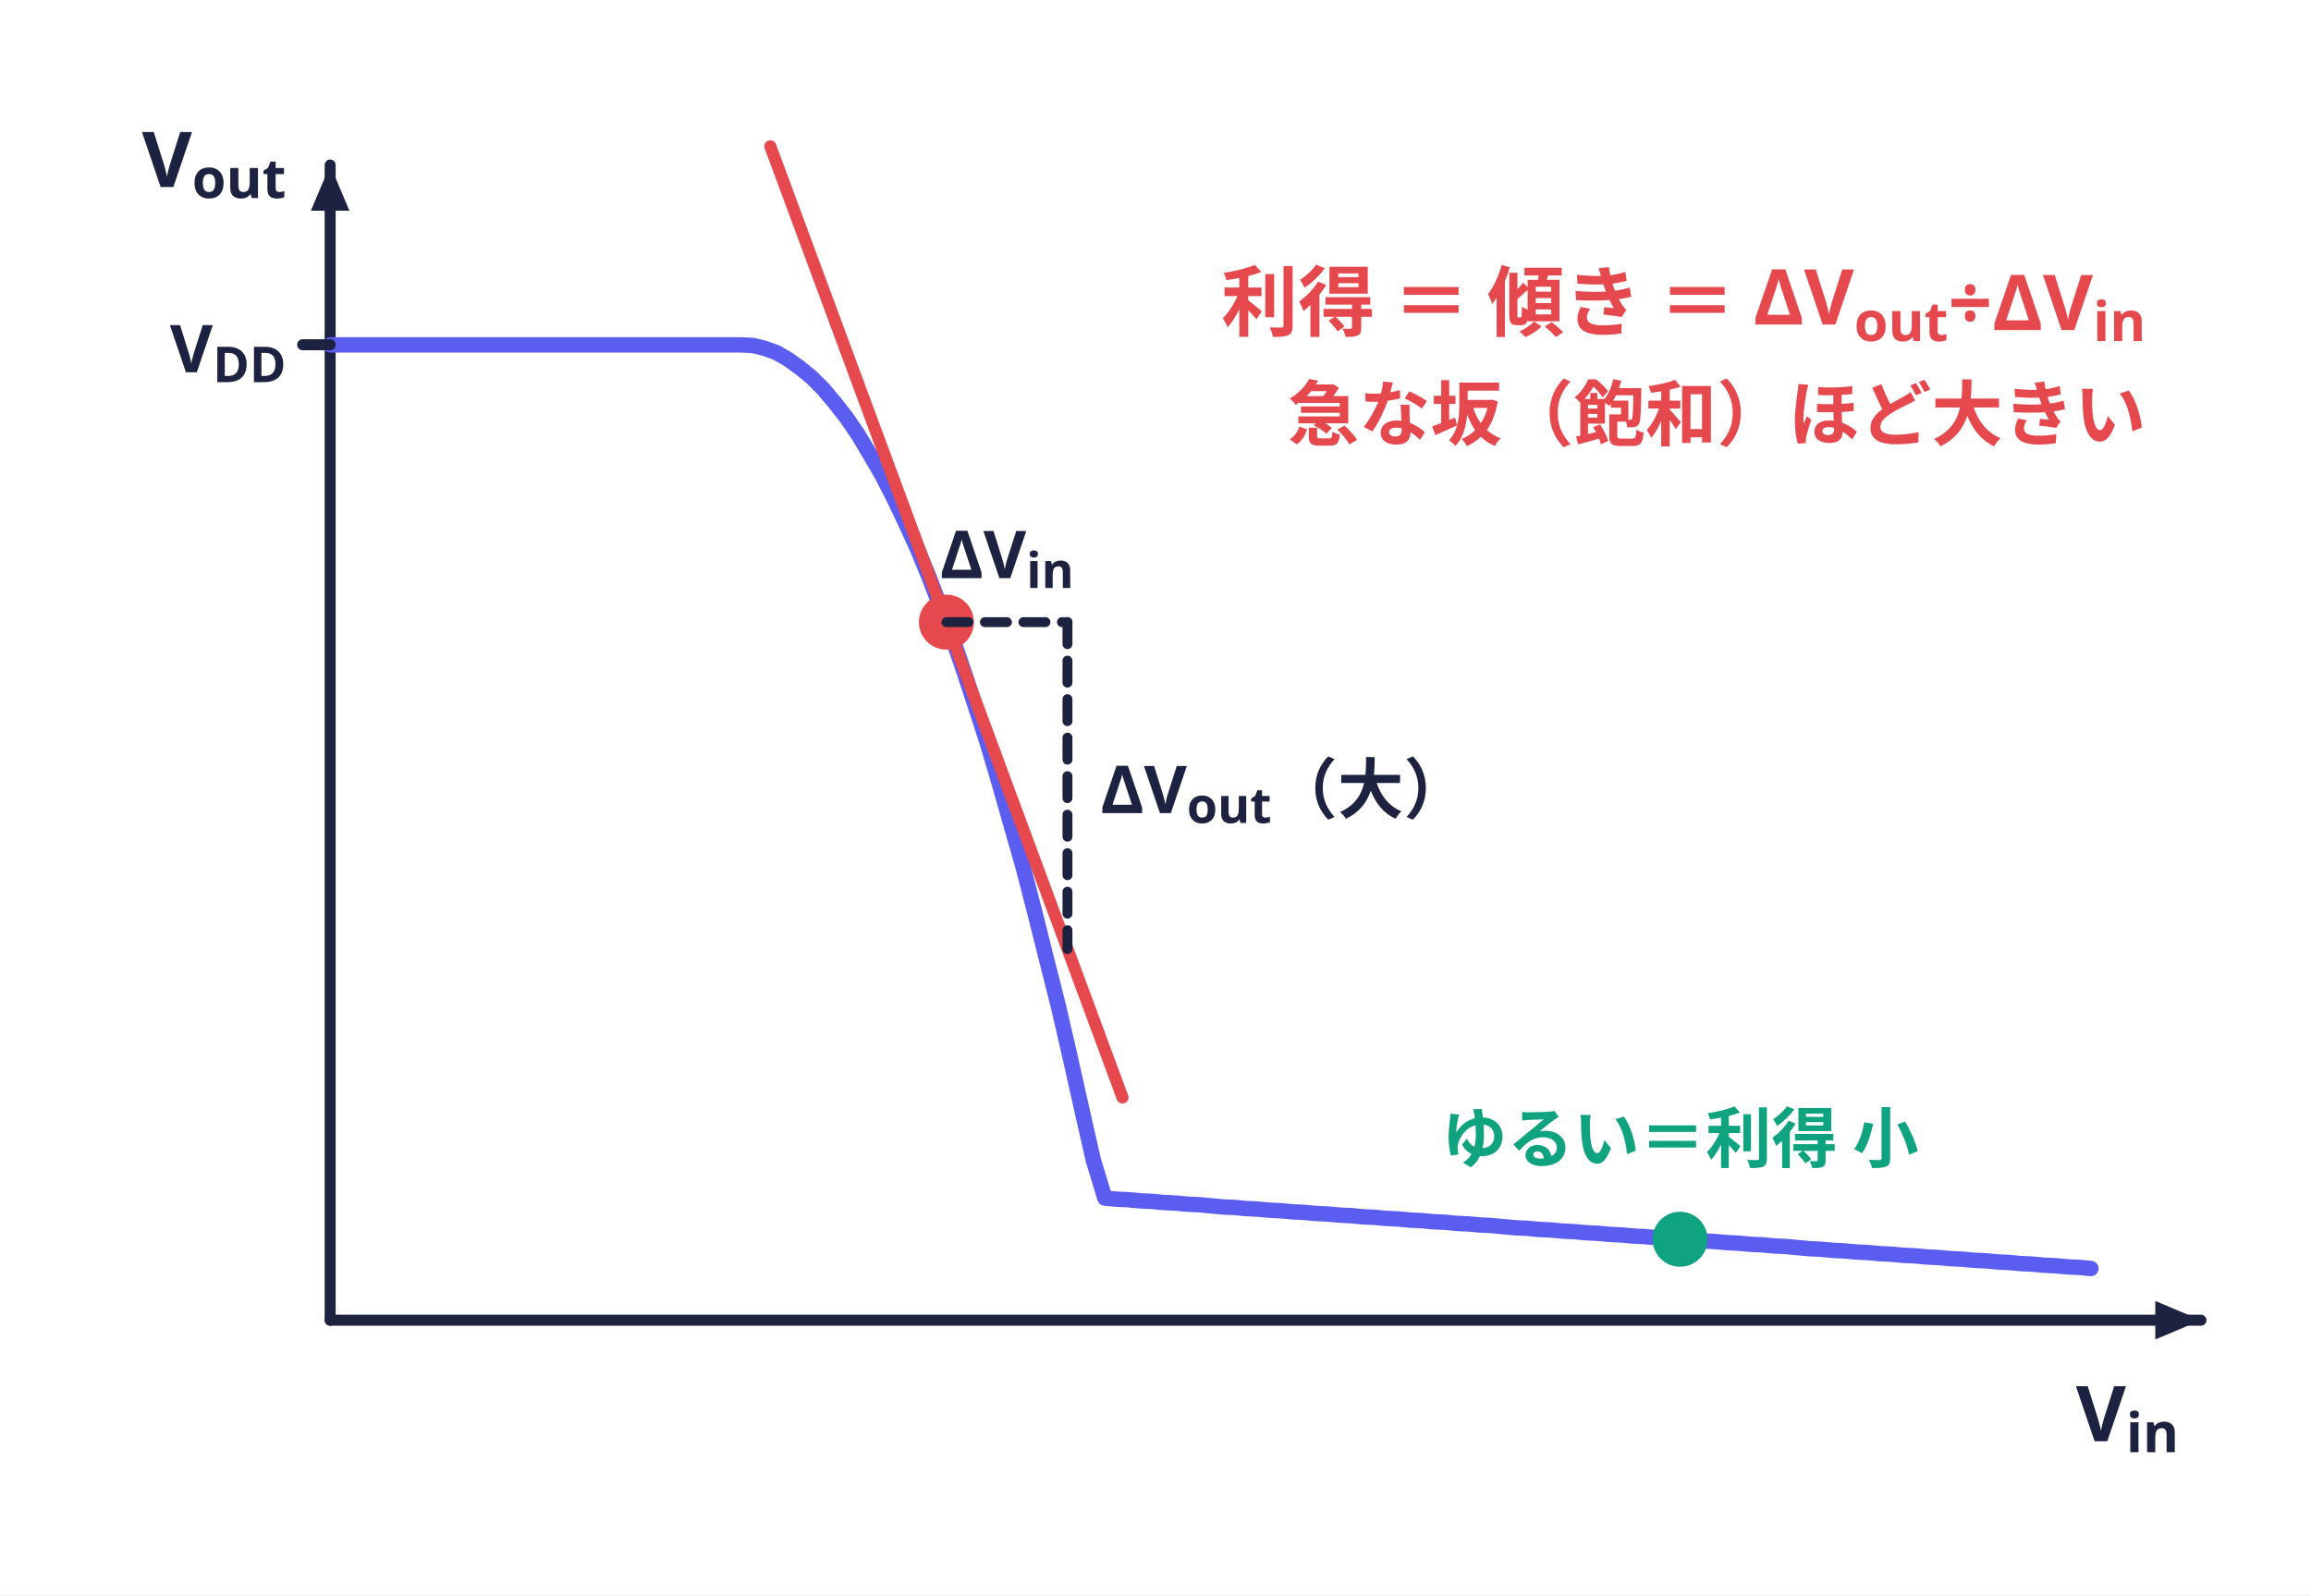
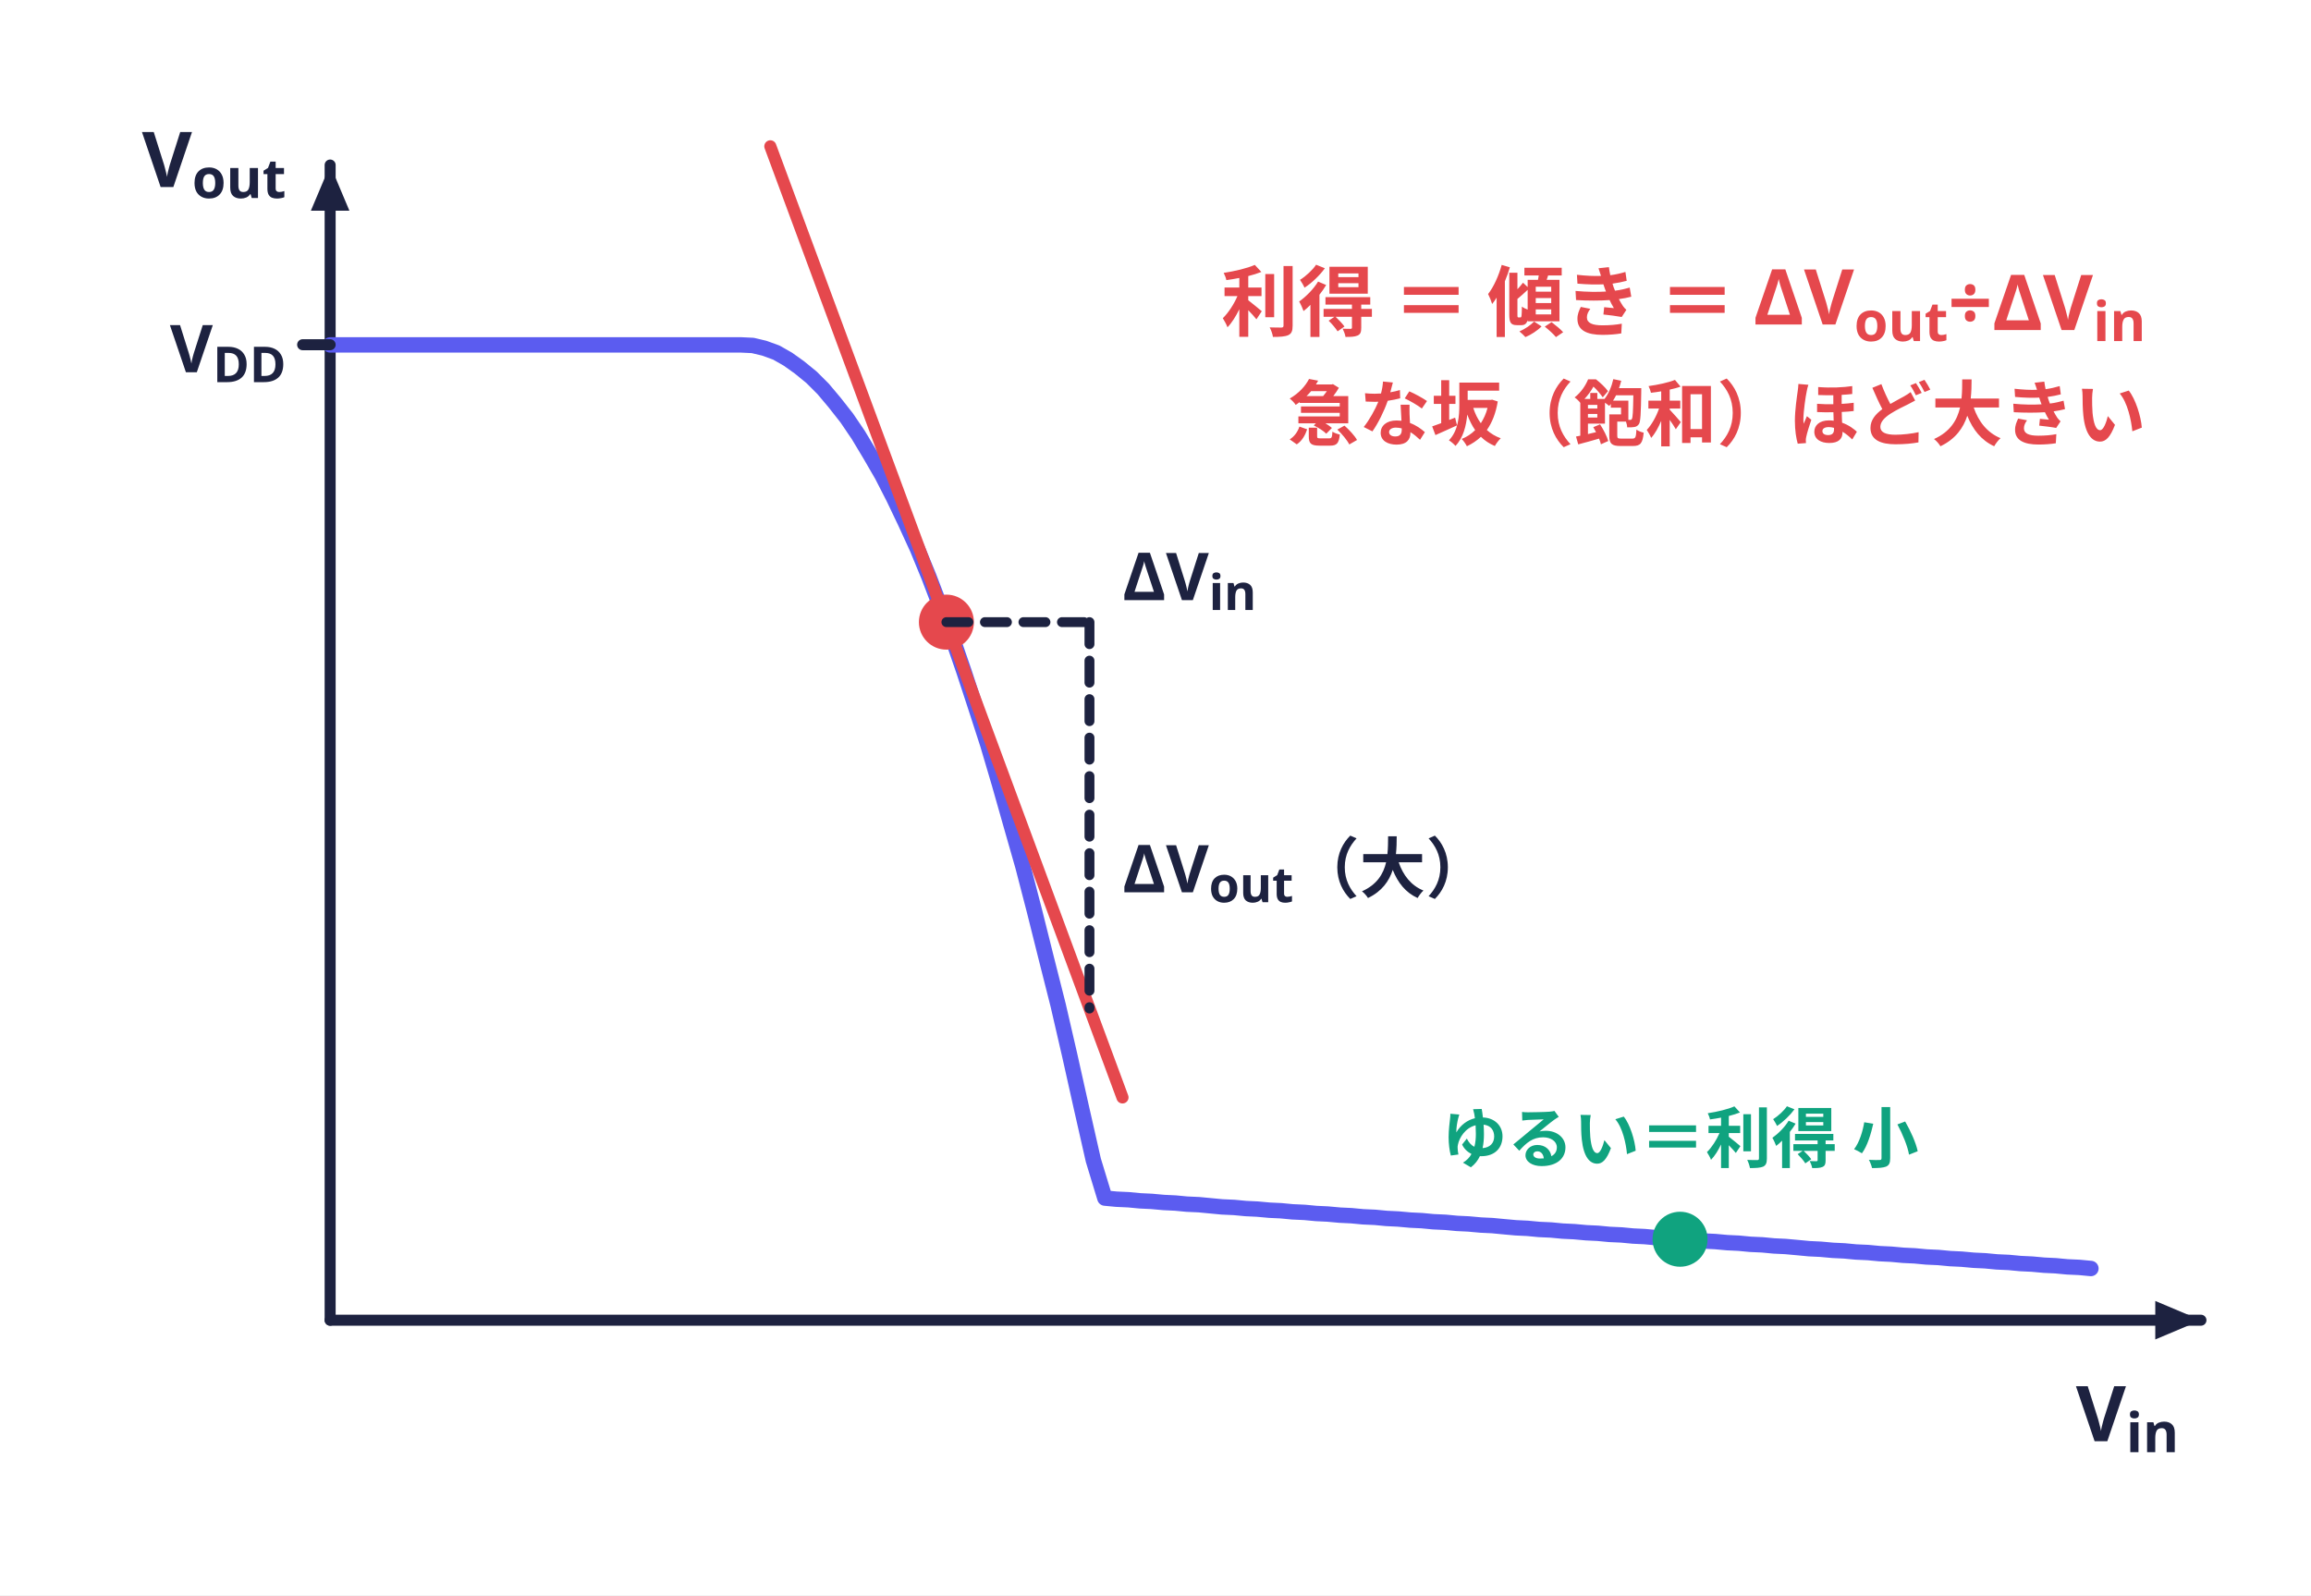
<svg xmlns="http://www.w3.org/2000/svg" viewBox="0 0 420 290" width="420" height="290">
  <rect width="420" height="290" fill="#fff" />
  <polyline points="60,240 400,240" fill="none" stroke="#1d2240" stroke-width="2" stroke-linejoin="round" stroke-linecap="round" />
  <polygon points="400,240 391.7,243.5 391.7,236.5" fill="#1d2240" />
  <polyline points="60,240 60,30" fill="none" stroke="#1d2240" stroke-width="2" stroke-linejoin="round" stroke-linecap="round" />
  <polygon points="60,30 63.5,38.3 56.5,38.3" fill="#1d2240" />
  <text x="396" y="262" text-anchor="end" font-size="14" fill="#1d2240" font-weight="600" font-family="Hiragino Sans, Noto Sans JP, sans-serif">V<tspan baseline-shift="sub" font-size="10">in</tspan>
  </text>
  <text x="52" y="34" text-anchor="end" font-size="14" fill="#1d2240" font-weight="600" font-family="Hiragino Sans, Noto Sans JP, sans-serif">V<tspan baseline-shift="sub" font-size="10">out</tspan>
  </text>
  <polyline points="60.0,62.7 62.1,62.7 64.3,62.7 66.4,62.7 68.5,62.7 70.7,62.7 72.8,62.7 74.9,62.7 77.1,62.7 79.2,62.7 81.3,62.7 83.5,62.7 85.6,62.7 87.7,62.7 89.9,62.7 92.0,62.7 94.1,62.7 96.3,62.7 98.4,62.7 100.5,62.7 102.7,62.7 104.8,62.7 106.9,62.7 109.1,62.7 111.2,62.7 113.3,62.7 115.5,62.7 117.6,62.7 119.7,62.7 121.9,62.7 124.0,62.7 126.1,62.7 128.3,62.7 130.4,62.7 132.5,62.7 134.7,62.7 136.8,62.8 138.9,63.3 141.1,64.1 143.2,65.3 145.3,66.8 147.5,68.6 149.6,70.7 151.7,73.2 153.9,76.0 156.0,79.1 158.1,82.6 160.3,86.4 162.4,90.5 164.5,94.9 166.7,99.7 168.8,104.8 170.9,110.3 173.1,116.0 175.2,122.1 177.3,128.5 179.5,135.3 181.6,142.4 183.7,149.8 185.9,157.5 188.0,165.6 190.1,174.0 192.3,182.7 194.4,191.8 196.5,201.2 198.7,210.9 200.8,217.8 202.9,218.0 205.1,218.1 207.2,218.3 209.3,218.4 211.5,218.6 213.6,218.7 215.7,218.9 217.9,219.0 220.0,219.2 222.1,219.4 224.3,219.5 226.4,219.7 228.5,219.8 230.7,220.0 232.8,220.1 234.9,220.3 237.1,220.4 239.2,220.6 241.3,220.7 243.5,220.9 245.6,221.0 247.7,221.2 249.9,221.3 252.0,221.5 254.1,221.6 256.3,221.8 258.4,221.9 260.5,222.1 262.7,222.2 264.8,222.4 266.9,222.5 269.1,222.7 271.2,222.8 273.3,223.0 275.5,223.2 277.6,223.3 279.7,223.5 281.9,223.6 284.0,223.8 286.1,223.9 288.3,224.1 290.4,224.2 292.5,224.4 294.7,224.5 296.8,224.7 298.9,224.8 301.1,225.0 303.2,225.1 305.3,225.3 307.5,225.4 309.6,225.6 311.7,225.7 313.9,225.9 316.0,226.0 318.1,226.2 320.3,226.3 322.4,226.5 324.5,226.6 326.7,226.8 328.8,227.0 330.9,227.1 333.1,227.3 335.2,227.4 337.3,227.6 339.5,227.7 341.6,227.9 343.7,228.0 345.9,228.2 348.0,228.3 350.1,228.5 352.3,228.6 354.4,228.8 356.5,228.9 358.7,229.1 360.8,229.2 362.9,229.4 365.1,229.5 367.2,229.7 369.3,229.8 371.5,230.0 373.6,230.1 375.7,230.3 377.9,230.4 380.0,230.6" fill="none" stroke="#5b5cf0" stroke-width="2.8" stroke-linejoin="round" stroke-linecap="round" />
  <polyline points="60,62.667 55,62.667" fill="none" stroke="#1d2240" stroke-width="2" stroke-linejoin="round" stroke-linecap="round" />
  <text x="52" y="67.667" text-anchor="end" font-size="12" fill="#1d2240" font-weight="600" font-family="Hiragino Sans, Noto Sans JP, sans-serif">V<tspan baseline-shift="sub" font-size="9">DD</tspan>
  </text>
  <polyline points="140.0,26.6 204.0,199.5" fill="none" stroke="#e5484d" stroke-width="2.2" stroke-linejoin="round" stroke-linecap="round" />
  <circle cx="172.0" cy="113.096" r="5" fill="#e5484d" />
-   <polyline points="172.0,113.096 194.0,113.096" fill="none" stroke="#1d2240" stroke-width="1.8" stroke-linejoin="round" stroke-linecap="round" stroke-dasharray="4 3" />
-   <polyline points="194.0,113.096 194.0,172.53" fill="none" stroke="#1d2240" stroke-width="1.8" stroke-linejoin="round" stroke-linecap="round" stroke-dasharray="4 3" />
-   <text x="183.0" y="105.096" text-anchor="middle" font-size="12" fill="#1d2240" font-weight="600" font-family="Hiragino Sans, Noto Sans JP, sans-serif">ΔV<tspan baseline-shift="sub" font-size="9">in</tspan>
+   <polyline points="172.0,113.096 198.0,113.096" fill="none" stroke="#1d2240" stroke-width="1.8" stroke-linejoin="round" stroke-linecap="round" stroke-dasharray="4 3" />
+   <polyline points="198.0,113.096 198.0,183.336" fill="none" stroke="#1d2240" stroke-width="1.8" stroke-linejoin="round" stroke-linecap="round" stroke-dasharray="4 3" />
+   <text x="204.0" y="109.096" text-anchor="start" font-size="12" fill="#1d2240" font-weight="600" font-family="Hiragino Sans, Noto Sans JP, sans-serif">ΔV<tspan baseline-shift="sub" font-size="9">in</tspan>
  </text>
-   <text x="200.0" y="147.813" text-anchor="start" font-size="12" fill="#1d2240" font-weight="600" font-family="Hiragino Sans, Noto Sans JP, sans-serif">ΔV<tspan baseline-shift="sub" font-size="9">out</tspan>（大）</text>
+   <text x="204.0" y="162.216" text-anchor="start" font-size="12" fill="#1d2240" font-weight="600" font-family="Hiragino Sans, Noto Sans JP, sans-serif">ΔV<tspan baseline-shift="sub" font-size="9">out</tspan>（大）</text>
  <circle cx="305.333" cy="225.281" r="5" fill="#10a37f" />
  <text x="305.333" y="211.281" text-anchor="middle" font-size="12" fill="#10a37f" font-weight="600" font-family="Hiragino Sans, Noto Sans JP, sans-serif">ゆるい＝利得 小</text>
  <text x="390" y="60" text-anchor="end" font-size="14" fill="#e5484d" font-weight="600" font-family="Hiragino Sans, Noto Sans JP, sans-serif">利得 ＝ 傾き ＝ ΔV<tspan baseline-shift="sub" font-size="10">out</tspan>÷ΔV<tspan baseline-shift="sub" font-size="10">in</tspan>
  </text>
  <text x="390" y="80" text-anchor="end" font-size="13" fill="#e5484d" font-weight="600" font-family="Hiragino Sans, Noto Sans JP, sans-serif">急な坂（飽和）ほど大きい</text>
</svg>
